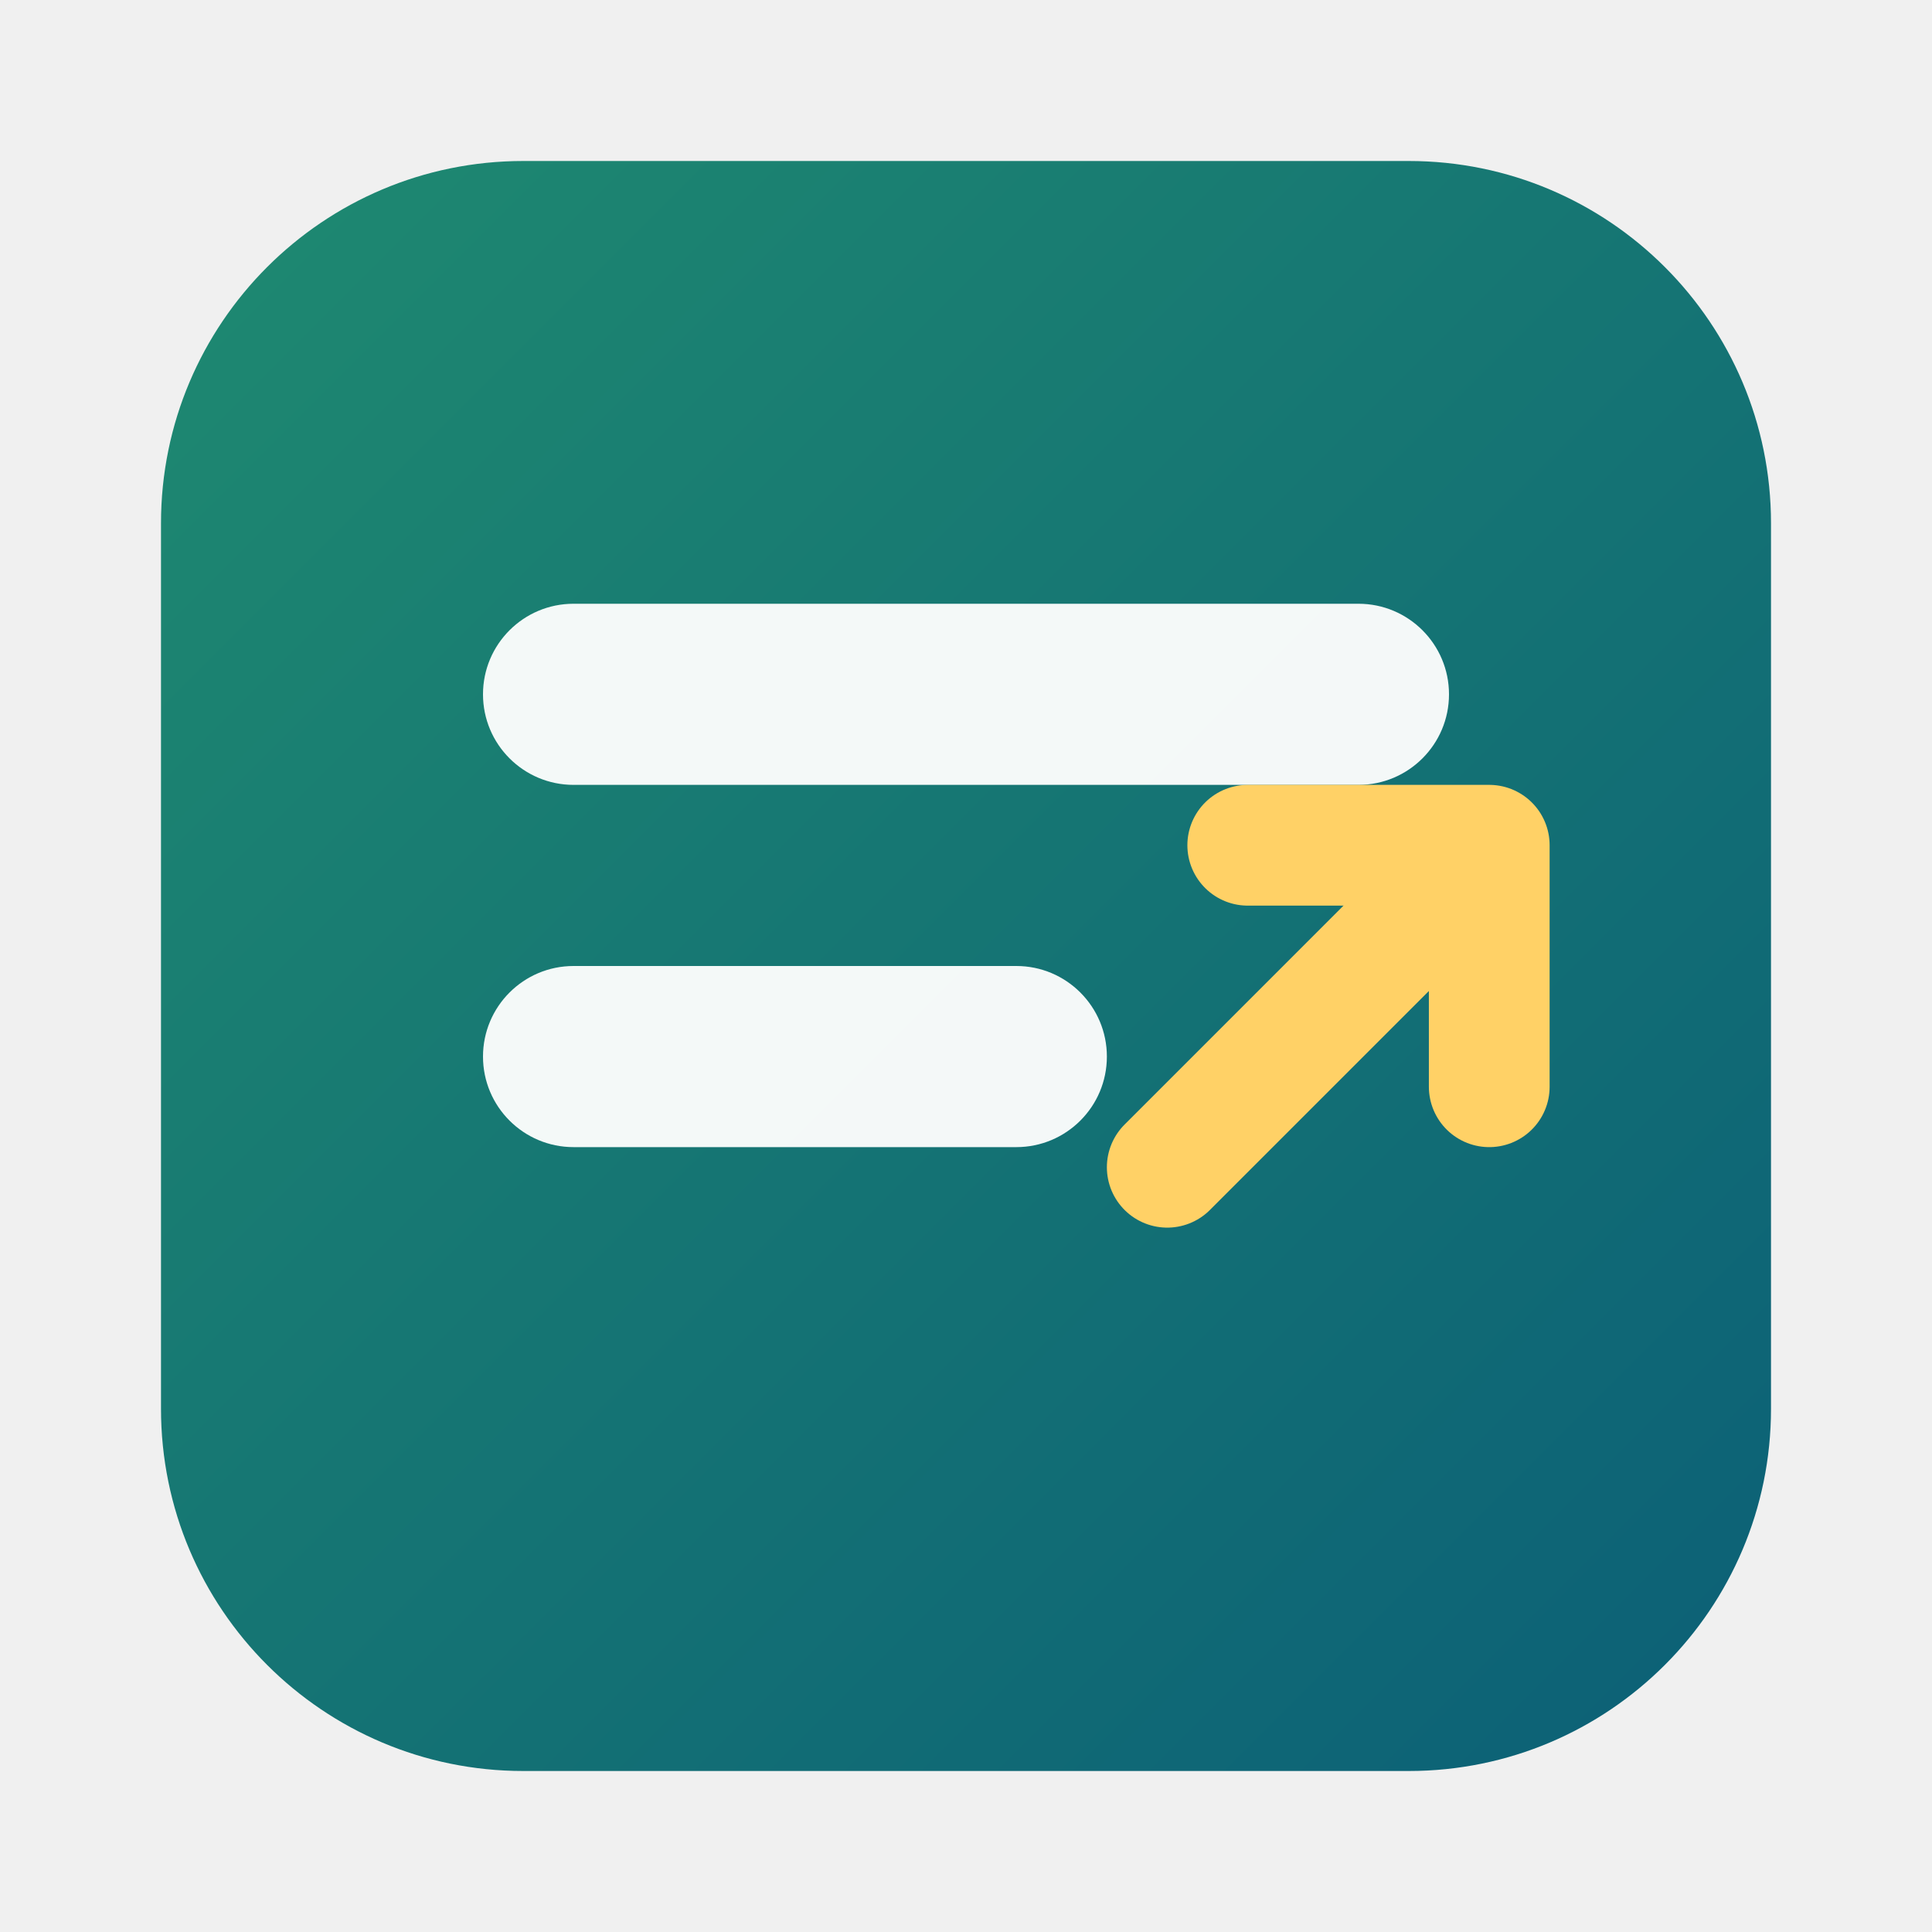
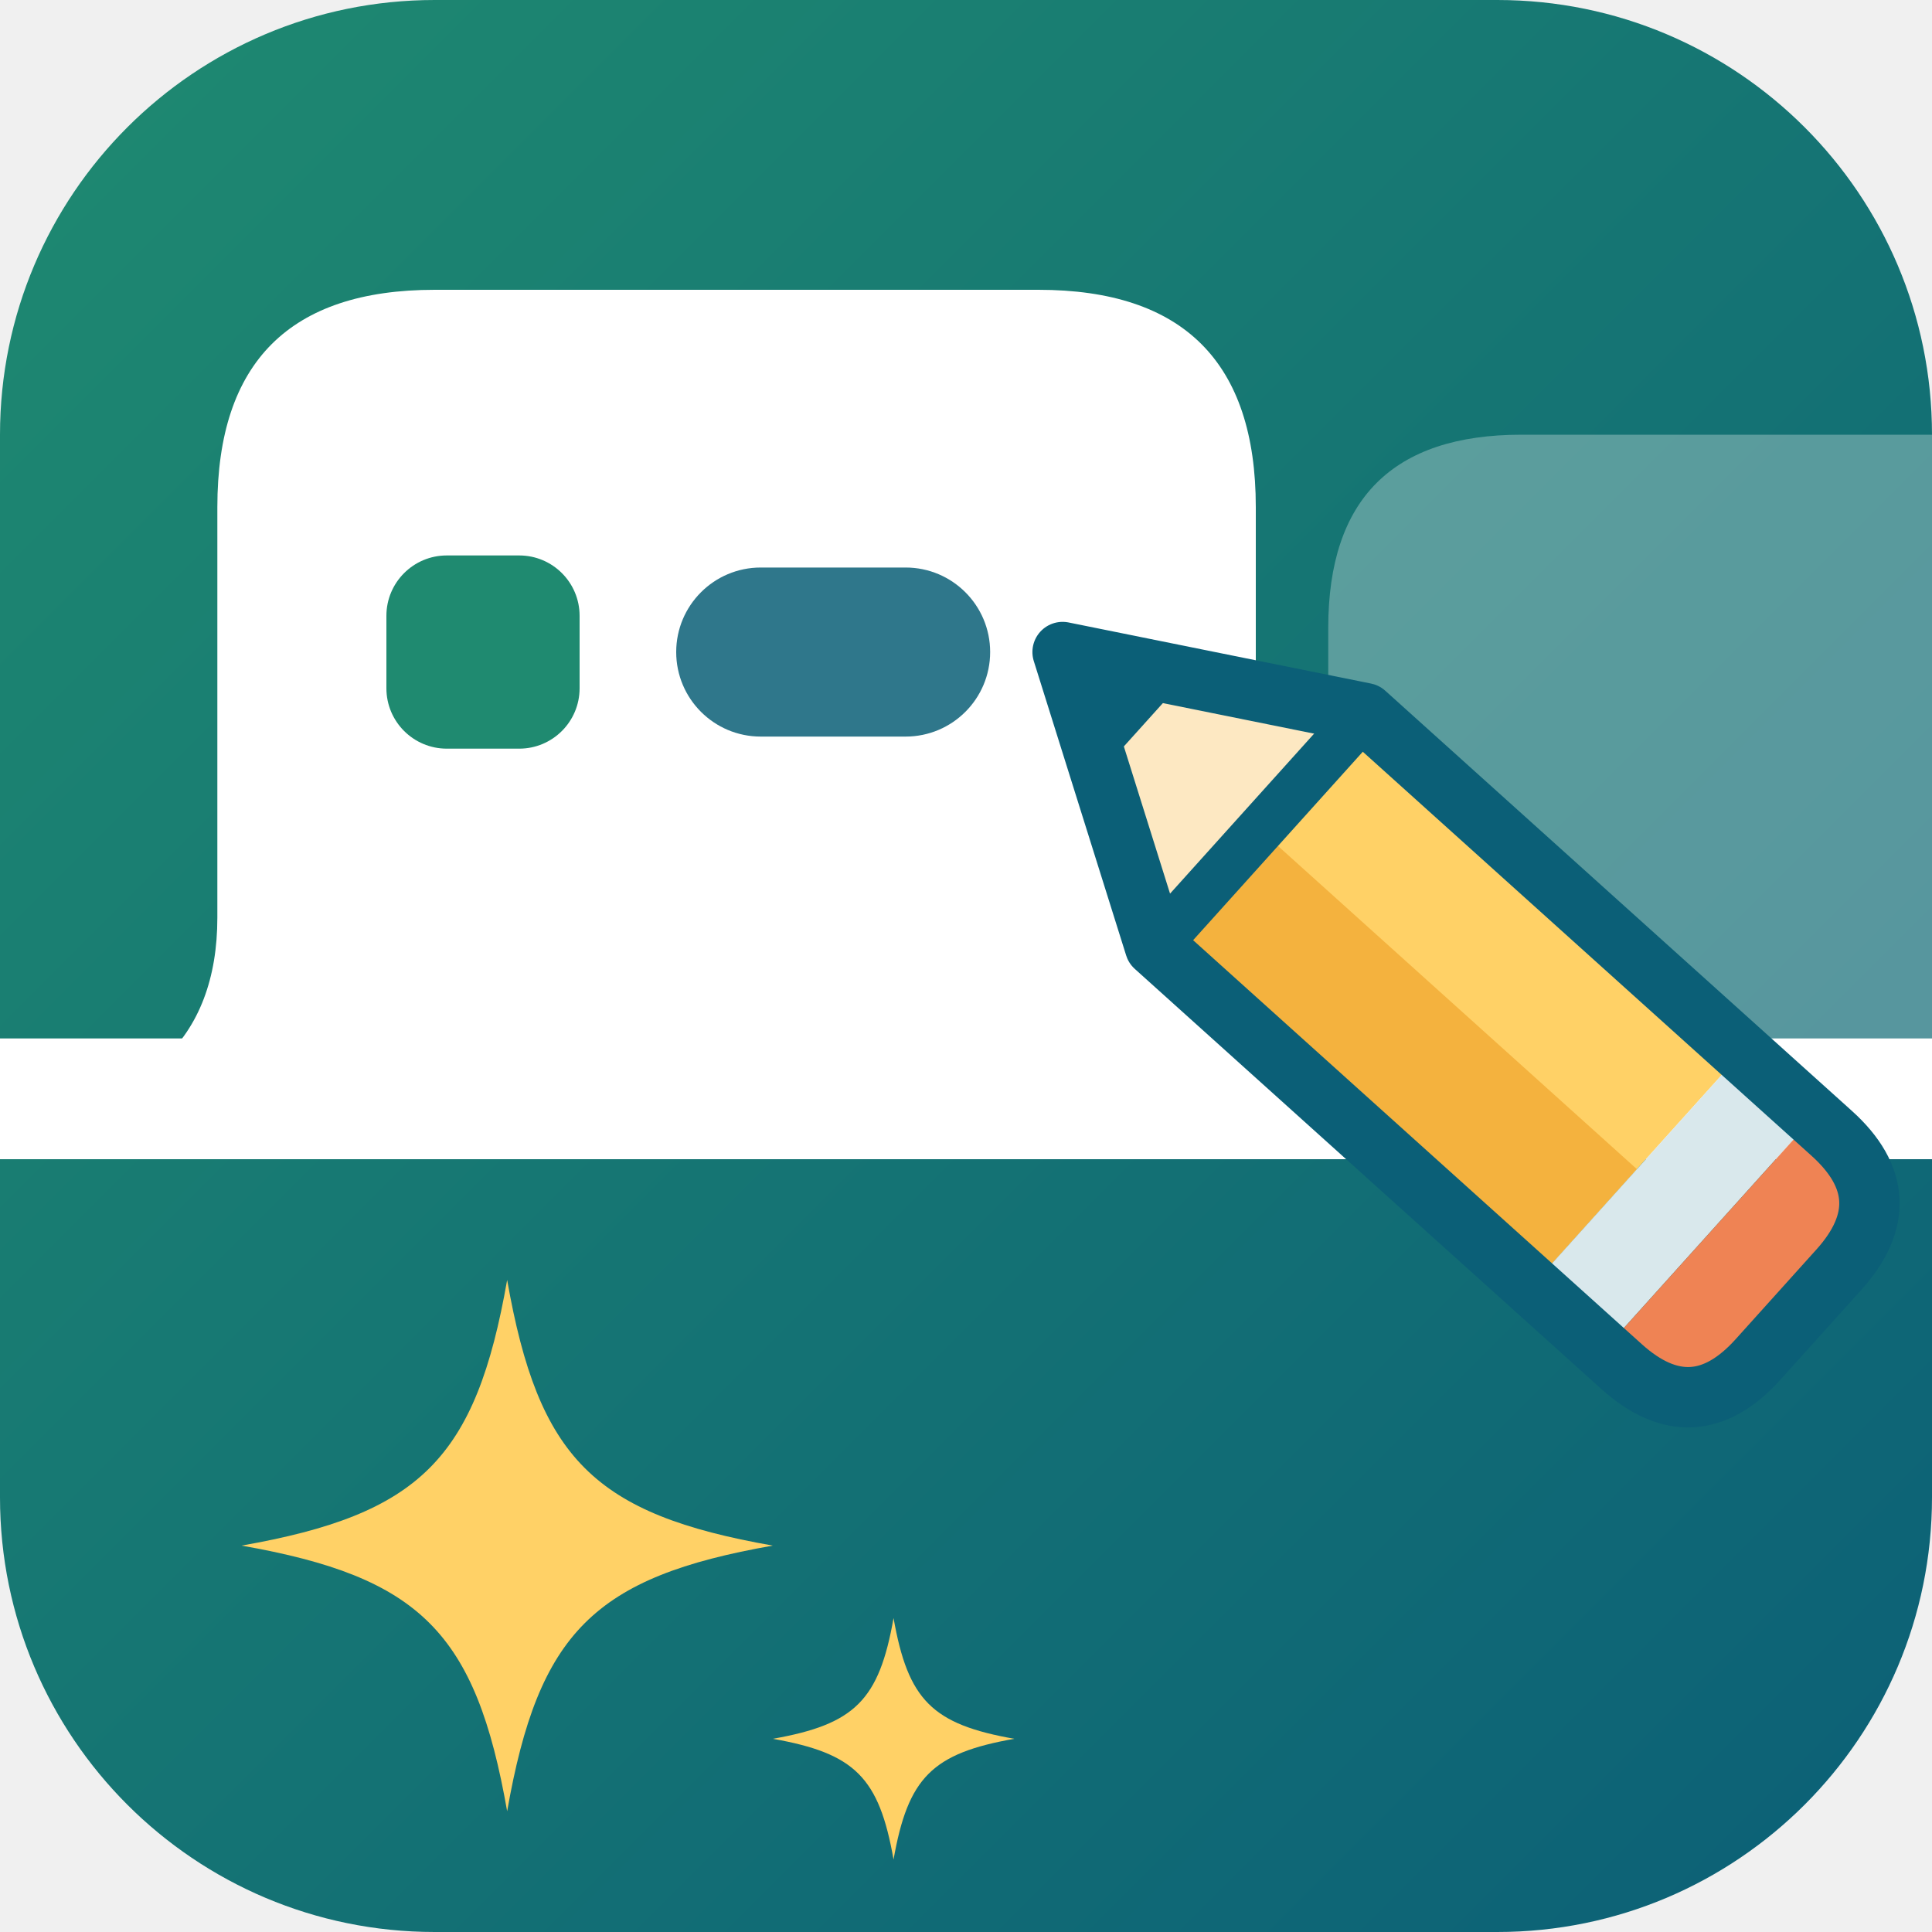
- <svg xmlns="http://www.w3.org/2000/svg" viewBox="0 0 96 96" role="img" aria-label="Tab Auto Rename icon">
+ <svg xmlns="http://www.w3.org/2000/svg" viewBox="8 8 80 80" role="img" aria-label="Tab Auto Rename icon">
  <defs>
    <linearGradient id="bg" x1="0" y1="0" x2="1" y2="1">
      <stop offset="0%" stop-color="#1f8a70" />
      <stop offset="100%" stop-color="#0b5f77" />
    </linearGradient>
+     <clipPath id="frame">
+       <rect x="8" y="8" width="80" height="80" rx="18" />
+     </clipPath>
  </defs>
  <rect x="8" y="8" width="80" height="80" rx="18" fill="url(#bg)" />
-   <rect x="24" y="30" width="48" height="9" rx="4.5" fill="#ffffff" opacity="0.95" />
-   <rect x="24" y="48" width="31" height="9" rx="4.5" fill="#ffffff" opacity="0.95" />
-   <path d="M58 58 L72 44" stroke="#ffd166" stroke-width="6" stroke-linecap="round" />
-   <path d="M62 42 H74 V54" stroke="#ffd166" stroke-width="6" stroke-linecap="round" stroke-linejoin="round" fill="none" />
+   <g clip-path="url(#frame)">
+     <path d="M56 54 C61 54 63 52 63 47 V34 Q63 26 71 26 H92 V54 Z" fill="#ffffff" opacity="0.3" />
+     <rect x="0" y="51" width="96" height="5" fill="#ffffff" />
+     <path d="M8 54 C14 54 17 51 17 46 V29 Q17 20 26 20 H51 Q60 20 60 29 V46 C60 51 63 54 69 54 Z" fill="#ffffff" />
+   </g>
+   <rect x="24" y="31" width="8" height="8" rx="2.5" fill="#1f8a70" />
+   <rect x="36" y="31.5" width="13" height="7" rx="3.5" fill="#0b5f77" opacity="0.85" />
+   <g transform="translate(52 35) rotate(42)">
+     <path d="M11 -6.5 H32 V6.5 H11 Z" fill="#ffd166" />
+     <path d="M11 0 H32 V6.5 H11 Z" fill="#f4b23e" />
+     <path d="M32 -6.5 H36 V6.5 H32 Z" fill="#d9e8ec" />
+     <path d="M36 -6.5 H37 Q41 -6.5 41 -2.5 V2.5 Q41 6.5 37 6.5 H36 Z" fill="#ef8354" />
+     <path d="M0 0 L11 -6.5 V6.5 Z" fill="#fde8c2" />
+     <path d="M0 0 L4.5 -2.66 V2.66 Z" fill="#0b5f77" />
+     <path d="M0 0 L11 -6.5 H37 Q41 -6.5 41 -2.5 V2.5 Q41 6.5 37 6.5 H11 Z" fill="none" stroke="#0b5f77" stroke-width="2.5" stroke-linejoin="round" />
+     <path d="M11 -6.5 V6.5" stroke="#0b5f77" stroke-width="2" />
+   </g>
+   <path d="M29 61 C30.3 68.4 32.6 70.7 40 72 C32.6 73.3 30.3 75.6 29 83 C27.7 75.6 25.4 73.3 18 72 C25.4 70.7 27.7 68.4 29 61 Z" fill="#ffd166" />
+   <path d="M45 75 C45.6 78.4 46.6 79.4 50 80 C46.6 80.6 45.6 81.6 45 85 C44.4 81.6 43.4 80.6 40 80 C43.4 79.4 44.4 78.4 45 75 Z" fill="#ffd166" />
</svg>
